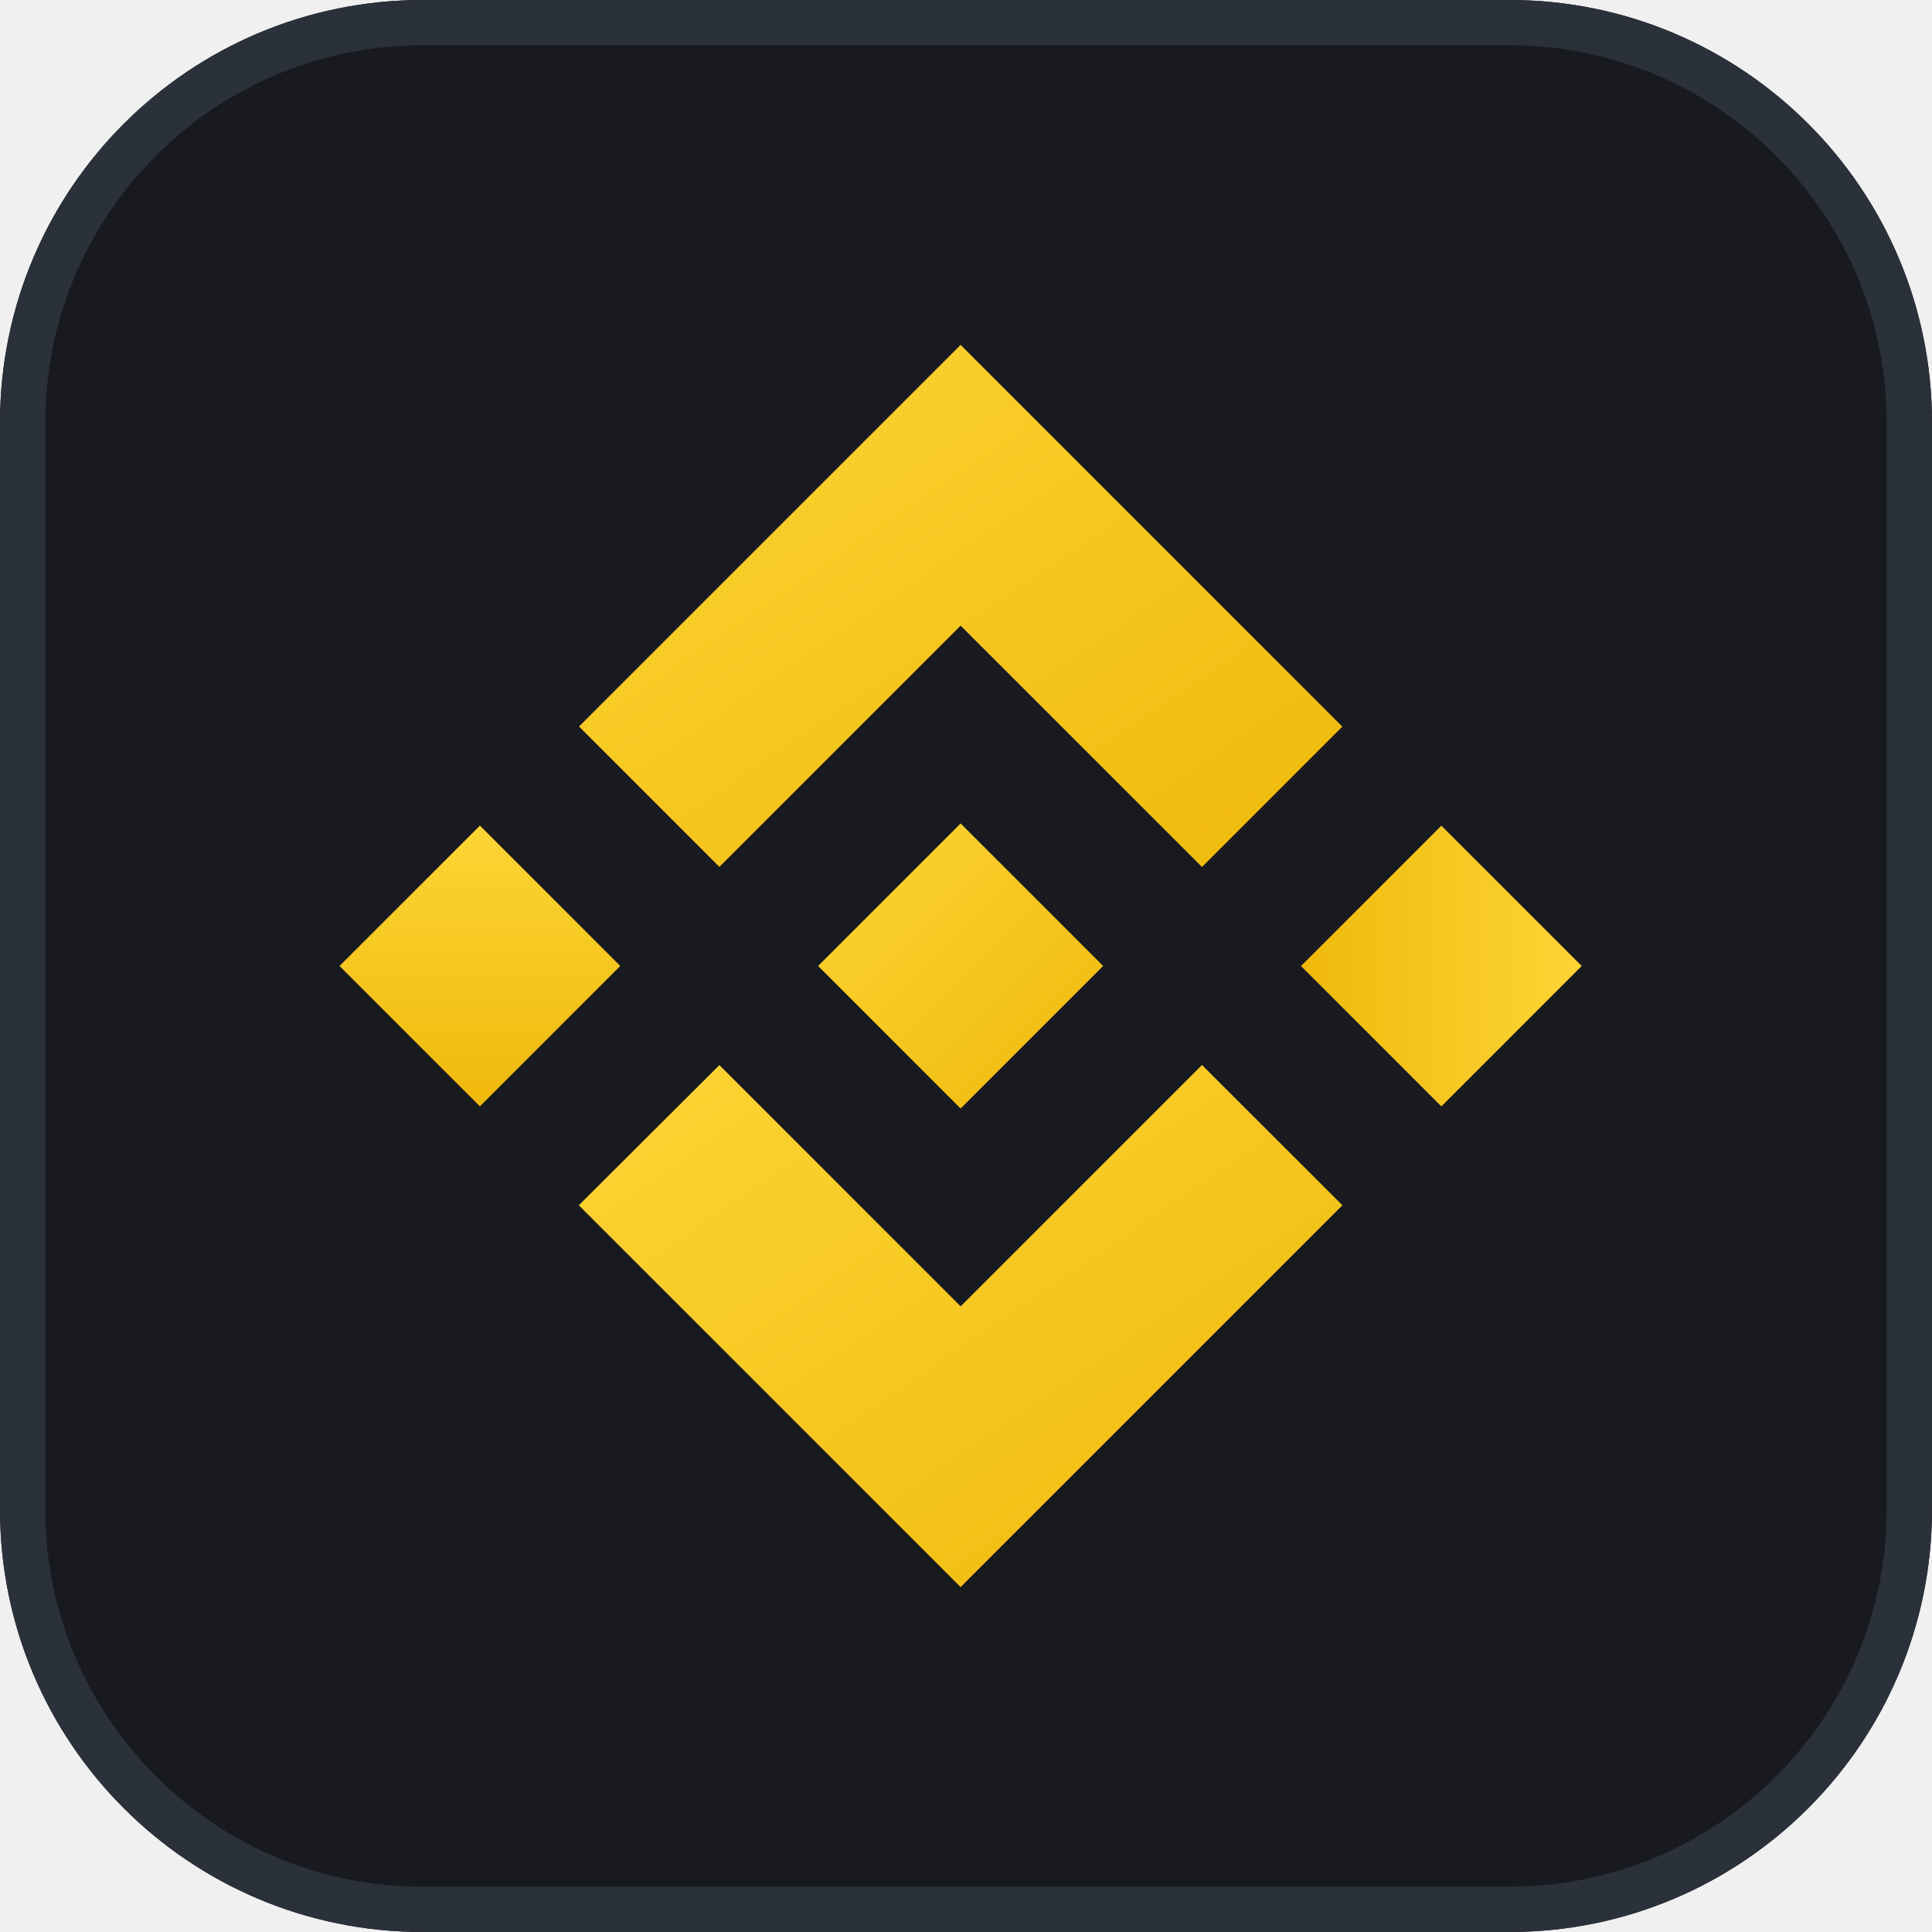
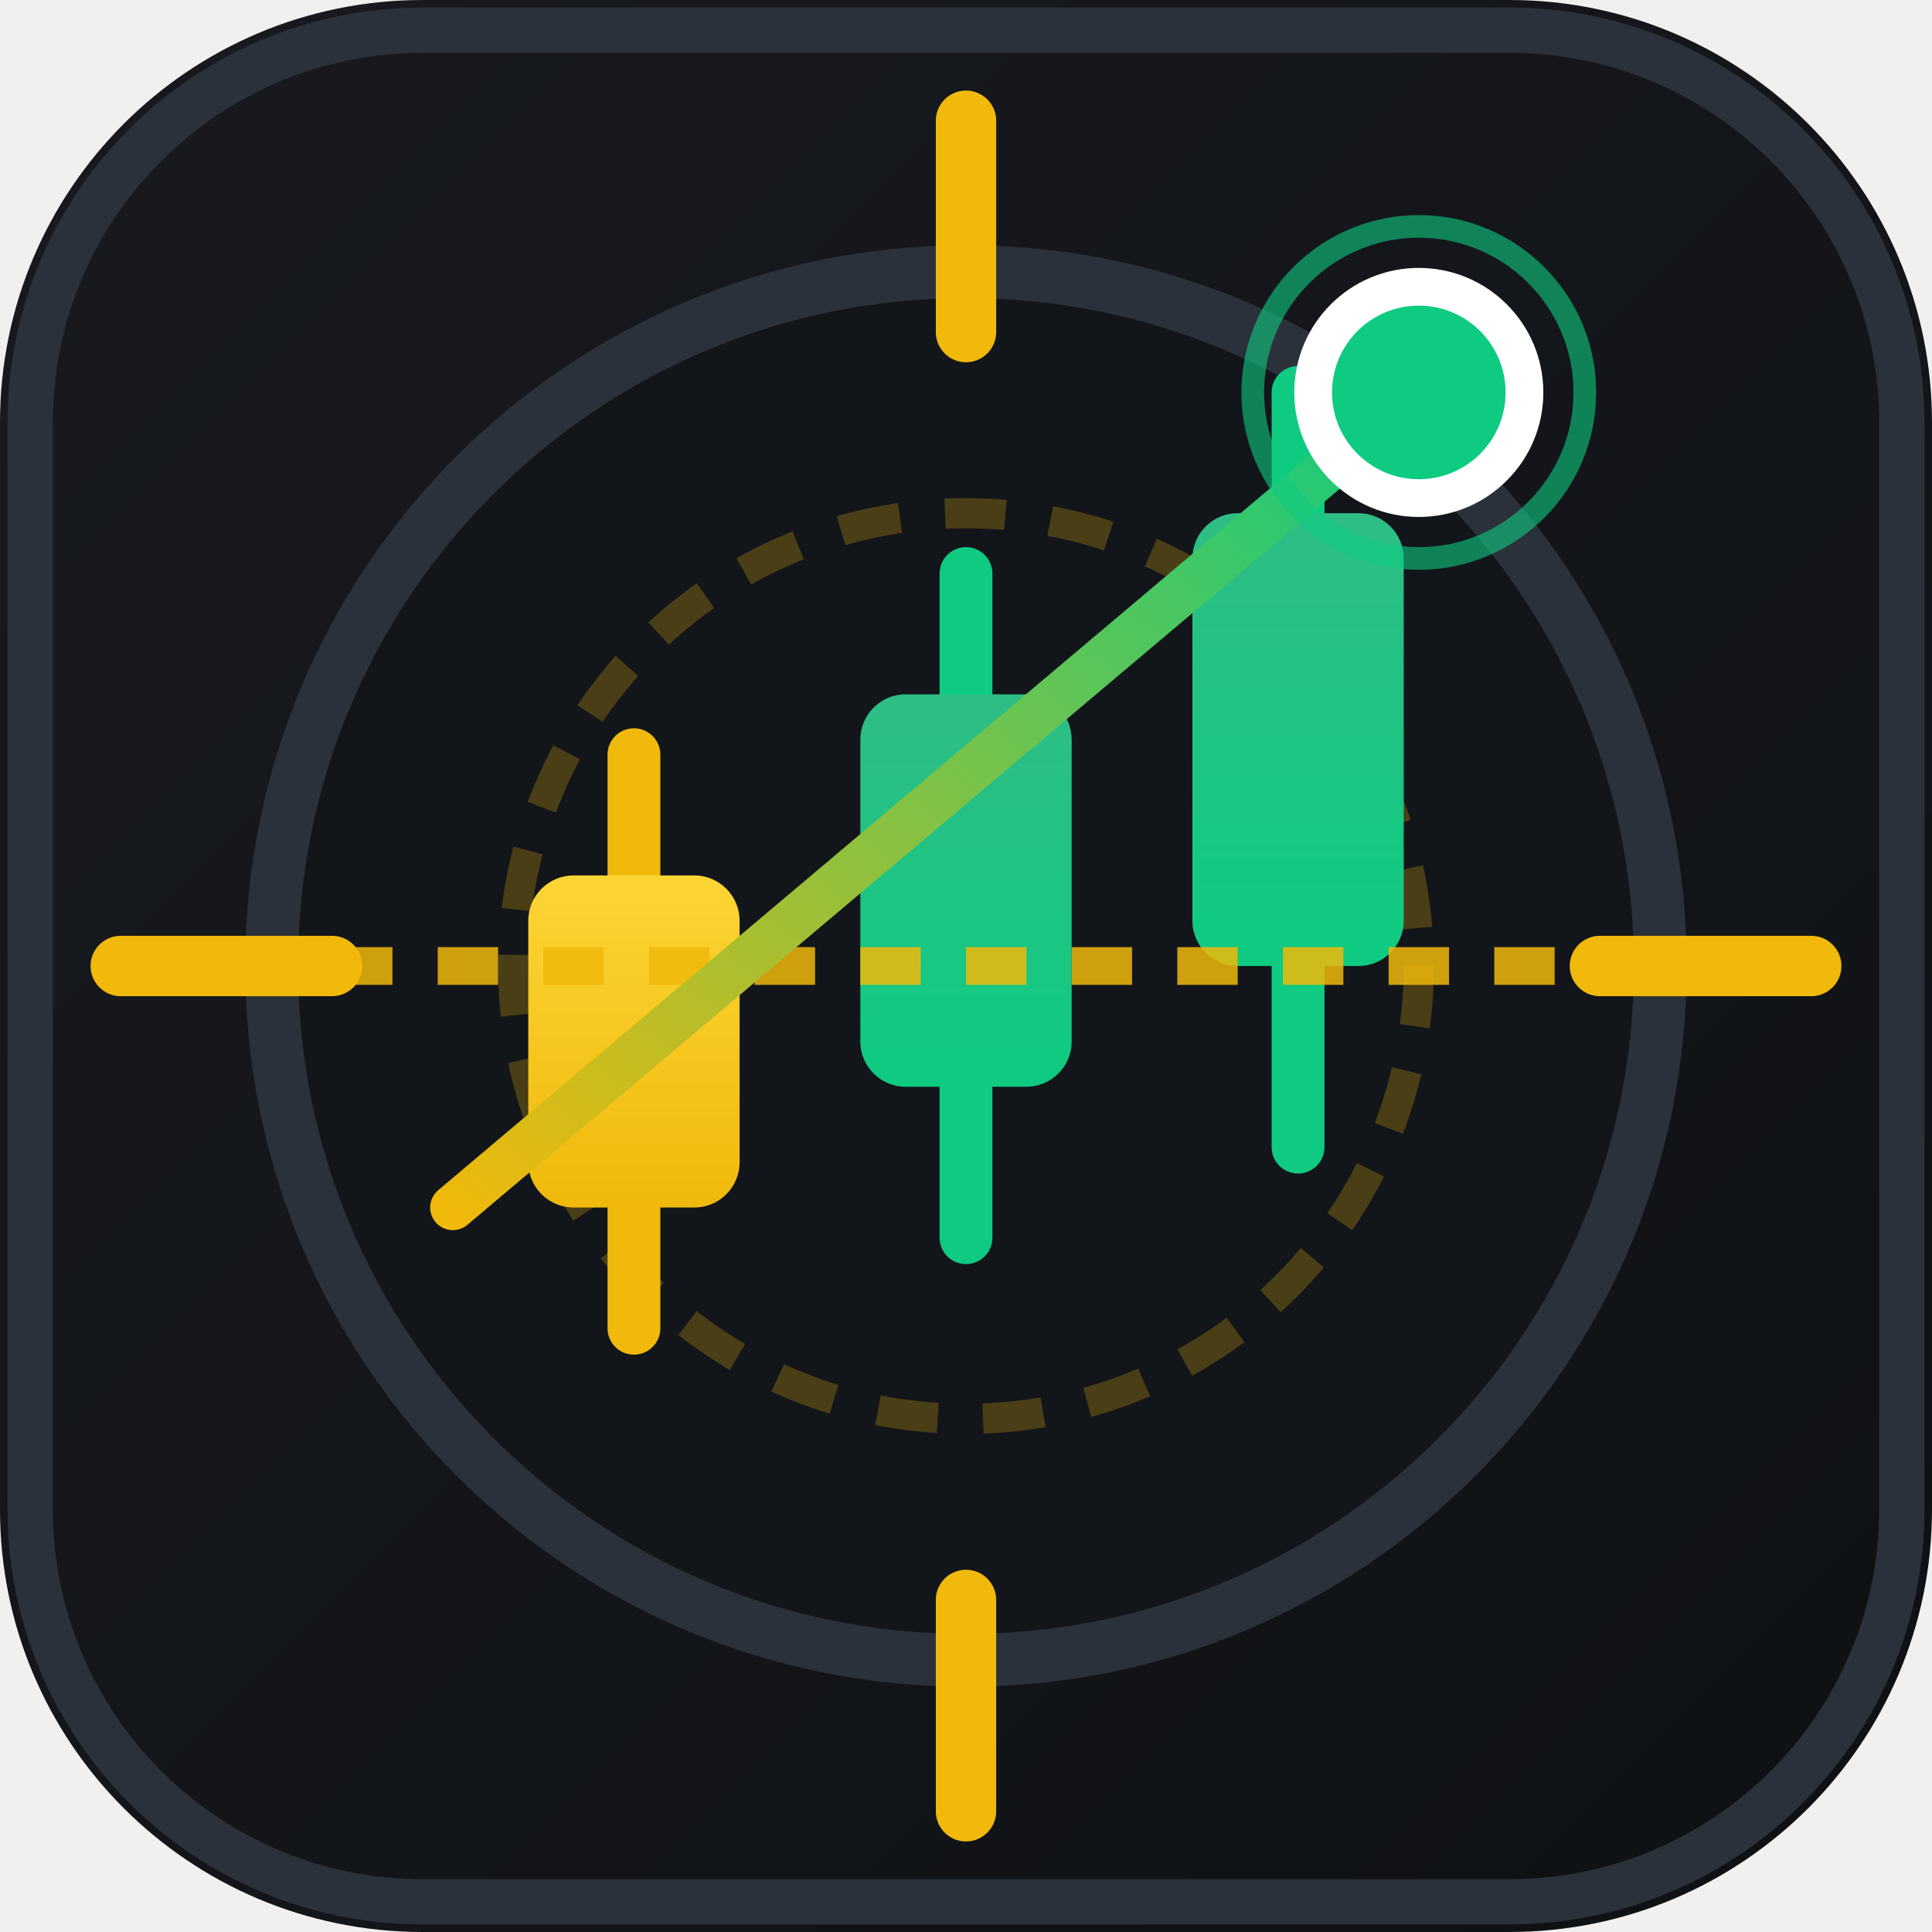
<svg xmlns="http://www.w3.org/2000/svg" viewBox="0 0 128 128" width="128" height="128">
  <defs>
-     <linearGradient id="gold" x1="0%" y1="0%" x2="100%" y2="100%">
-       <stop offset="0%" stop-color="#FCD535" />
-       <stop offset="100%" stop-color="#F0B90B" />
+     <linearGradient id="bgGrad" x1="0%" y1="0%" x2="100%" y2="100%">
+       <stop offset="0%" stop-color="#181a20" />
+       <stop offset="100%" stop-color="#0e1114" />
+     </linearGradient>
+     <linearGradient id="barGreen" x1="0%" y1="0%" x2="0%" y2="100%">
+       <stop offset="0%" stop-color="#2ebd85" />
+       <stop offset="100%" stop-color="#0ecb81" />
+     </linearGradient>
+     <linearGradient id="barYellow" x1="0%" y1="0%" x2="0%" y2="100%">
+       <stop offset="0%" stop-color="#fcd535" />
+       <stop offset="100%" stop-color="#f0b90b" />
+     </linearGradient>
+     <linearGradient id="beamGrad" x1="0%" y1="100%" x2="100%" y2="0%">
+       <stop offset="0%" stop-color="#f0b90b" />
+       <stop offset="100%" stop-color="#0ecb81" />
    </linearGradient>
  </defs>
-   <rect width="128" height="128" rx="28" fill="#181a20" />
-   <rect x="1.5" y="1.5" width="125" height="125" rx="26.5" fill="none" stroke="#2b313a" stroke-width="3" />
-   <g transform="translate(22.85, 22.85) scale(0.65)" fill="url(#gold)">
-     <polygon points="38.171,53.203 62.759,28.616 87.36,53.216 101.667,38.909 62.759,0 23.864,38.896" />
-     <rect x="3.644" y="53.188" transform="matrix(0.7071 0.7071 -0.7071 0.7071 48.7933 8.8106)" width="20.233" height="20.234" />
-     <polygon points="38.171,73.408 62.759,97.995 87.359,73.396 101.674,87.695 101.667,87.703 62.759,126.611 23.863,87.716 23.843,87.696" />
-     <rect x="101.64" y="53.189" transform="matrix(-0.7071 0.7071 -0.7071 -0.7071 235.5457 29.0503)" width="20.234" height="20.233" />
-     <polygon points="77.271,63.298 77.277,63.298 62.759,48.78 52.03,59.509 52.029,59.509 50.797,60.742 48.254,63.285 48.254,63.285 48.234,63.305 48.254,63.326 62.759,77.831 77.277,63.313 77.284,63.305" />
-   </g>
+   <rect width="128" height="128" rx="28" fill="url(#bgGrad)" />
+   <rect x="2" y="2" width="124" height="124" rx="26" fill="none" stroke="#2b313a" stroke-width="3" />
+   <circle cx="64" cy="64" r="46" fill="#12151a" stroke="#2b313a" stroke-width="3.5" />
+   <circle cx="64" cy="64" r="30" fill="none" stroke="#f0b90b" stroke-opacity="0.25" stroke-width="2" stroke-dasharray="4 3" />
+   <path d="M64 8 L64 22 M64 106 L64 120 M8 64 L22 64 M106 64 L120 64" stroke="#f0b90b" stroke-width="4" stroke-linecap="round" />
+   <line x1="42" y1="50" x2="42" y2="88" stroke="#f0b90b" stroke-width="3.5" stroke-linecap="round" />
+   <rect x="35" y="58" width="14" height="22" rx="3" fill="url(#barYellow)" />
+   <line x1="64" y1="38" x2="64" y2="82" stroke="#0ecb81" stroke-width="3.5" stroke-linecap="round" />
+   <rect x="57" y="46" width="14" height="26" rx="3" fill="url(#barGreen)" />
+   <line x1="86" y1="26" x2="86" y2="76" stroke="#0ecb81" stroke-width="3.5" stroke-linecap="round" />
+   <rect x="79" y="34" width="14" height="30" rx="3" fill="url(#barGreen)" />
+   <line x1="22" y1="64" x2="106" y2="64" stroke="#f0b90b" stroke-width="2.5" stroke-dasharray="4 3" stroke-opacity="0.85" />
+   <line x1="30" y1="80" x2="94" y2="26" stroke="url(#beamGrad)" stroke-width="3" stroke-linecap="round" />
+   <circle cx="94" cy="26" r="7" fill="#0ecb81" stroke="#ffffff" stroke-width="2.5" />
+   <circle cx="94" cy="26" r="11" fill="none" stroke="#0ecb81" stroke-width="1.5" opacity="0.6" />
</svg>
